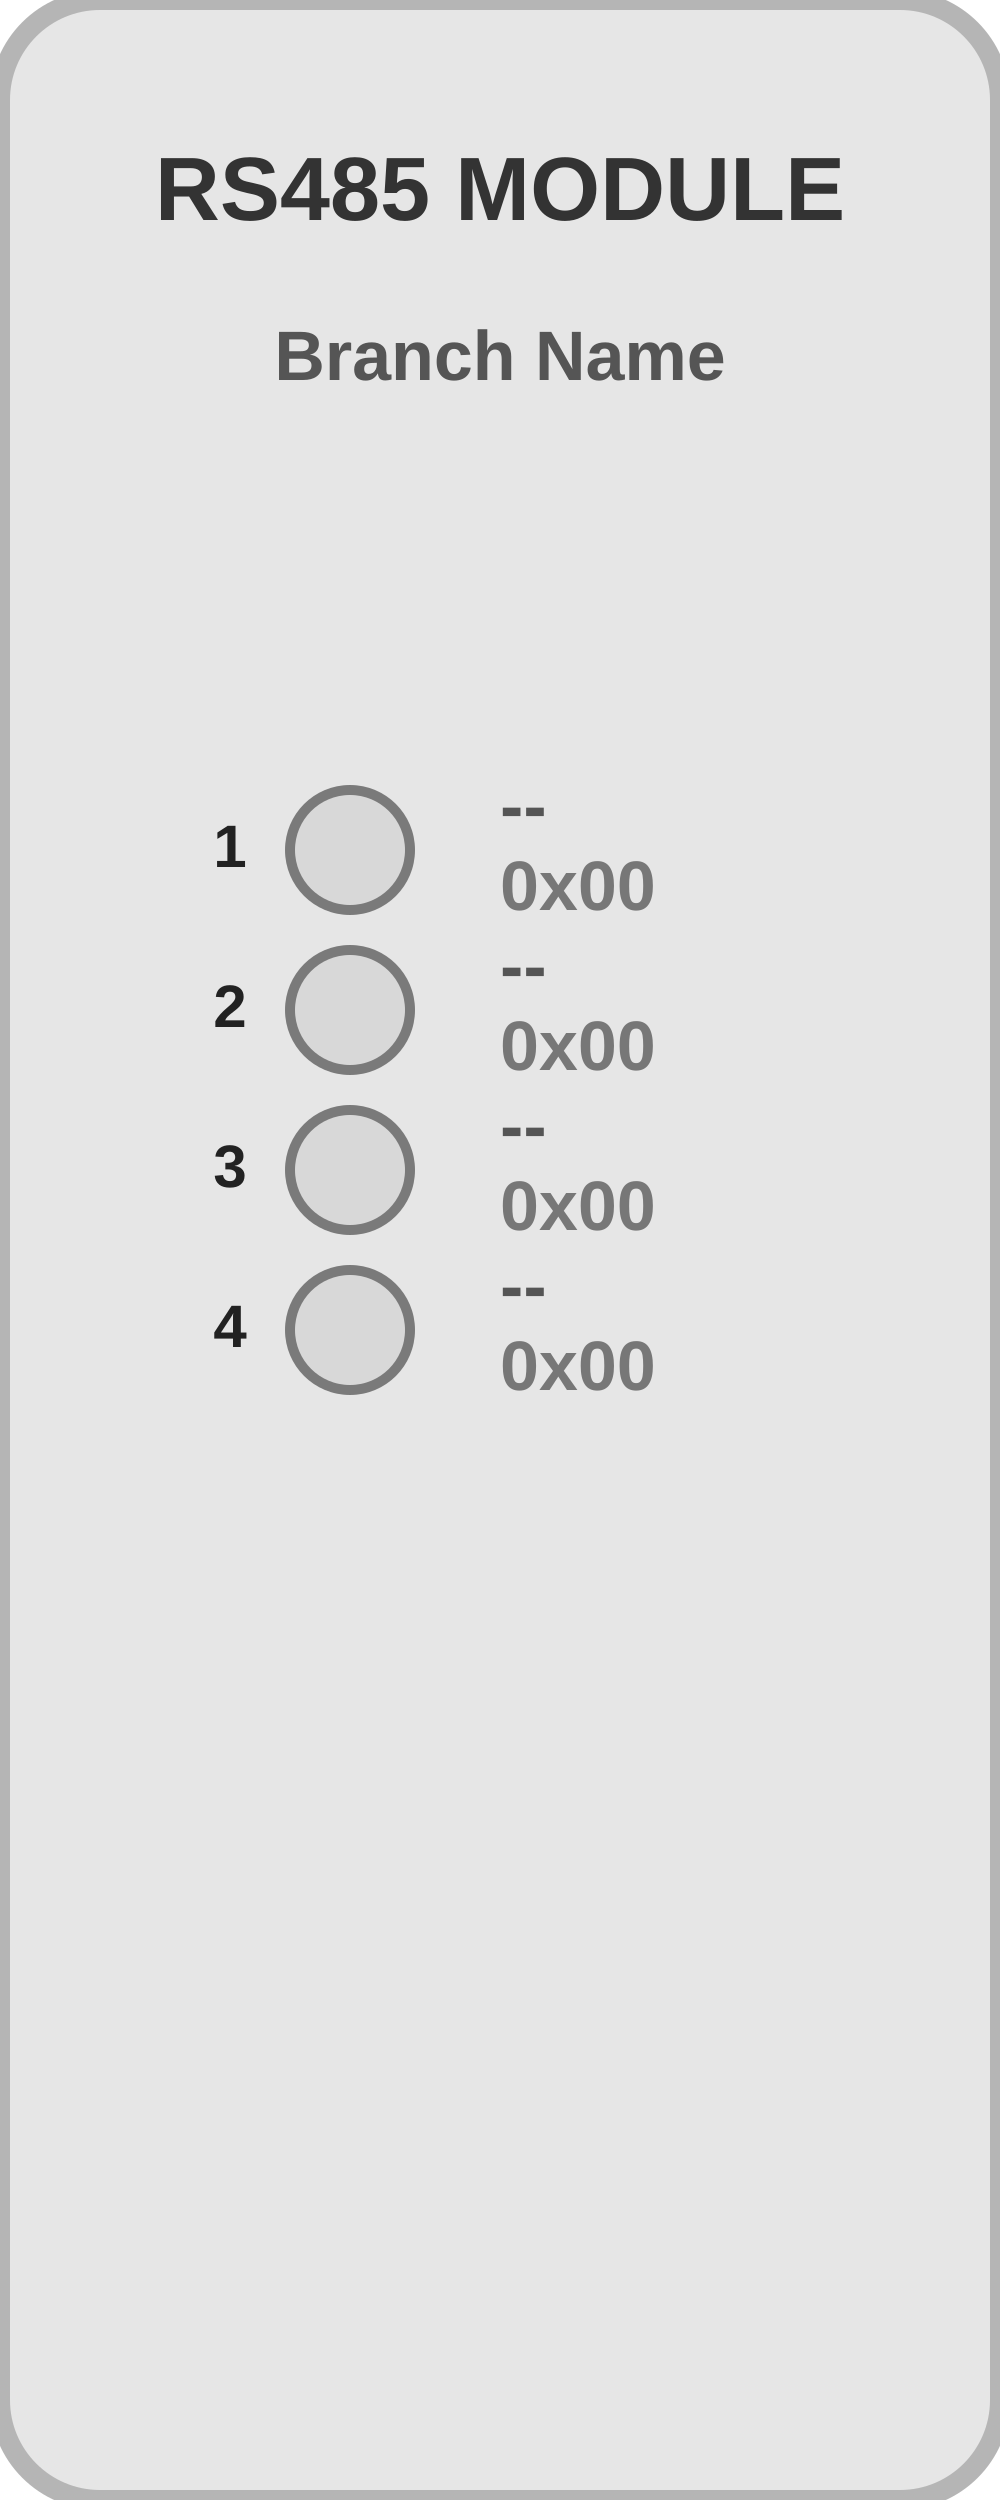
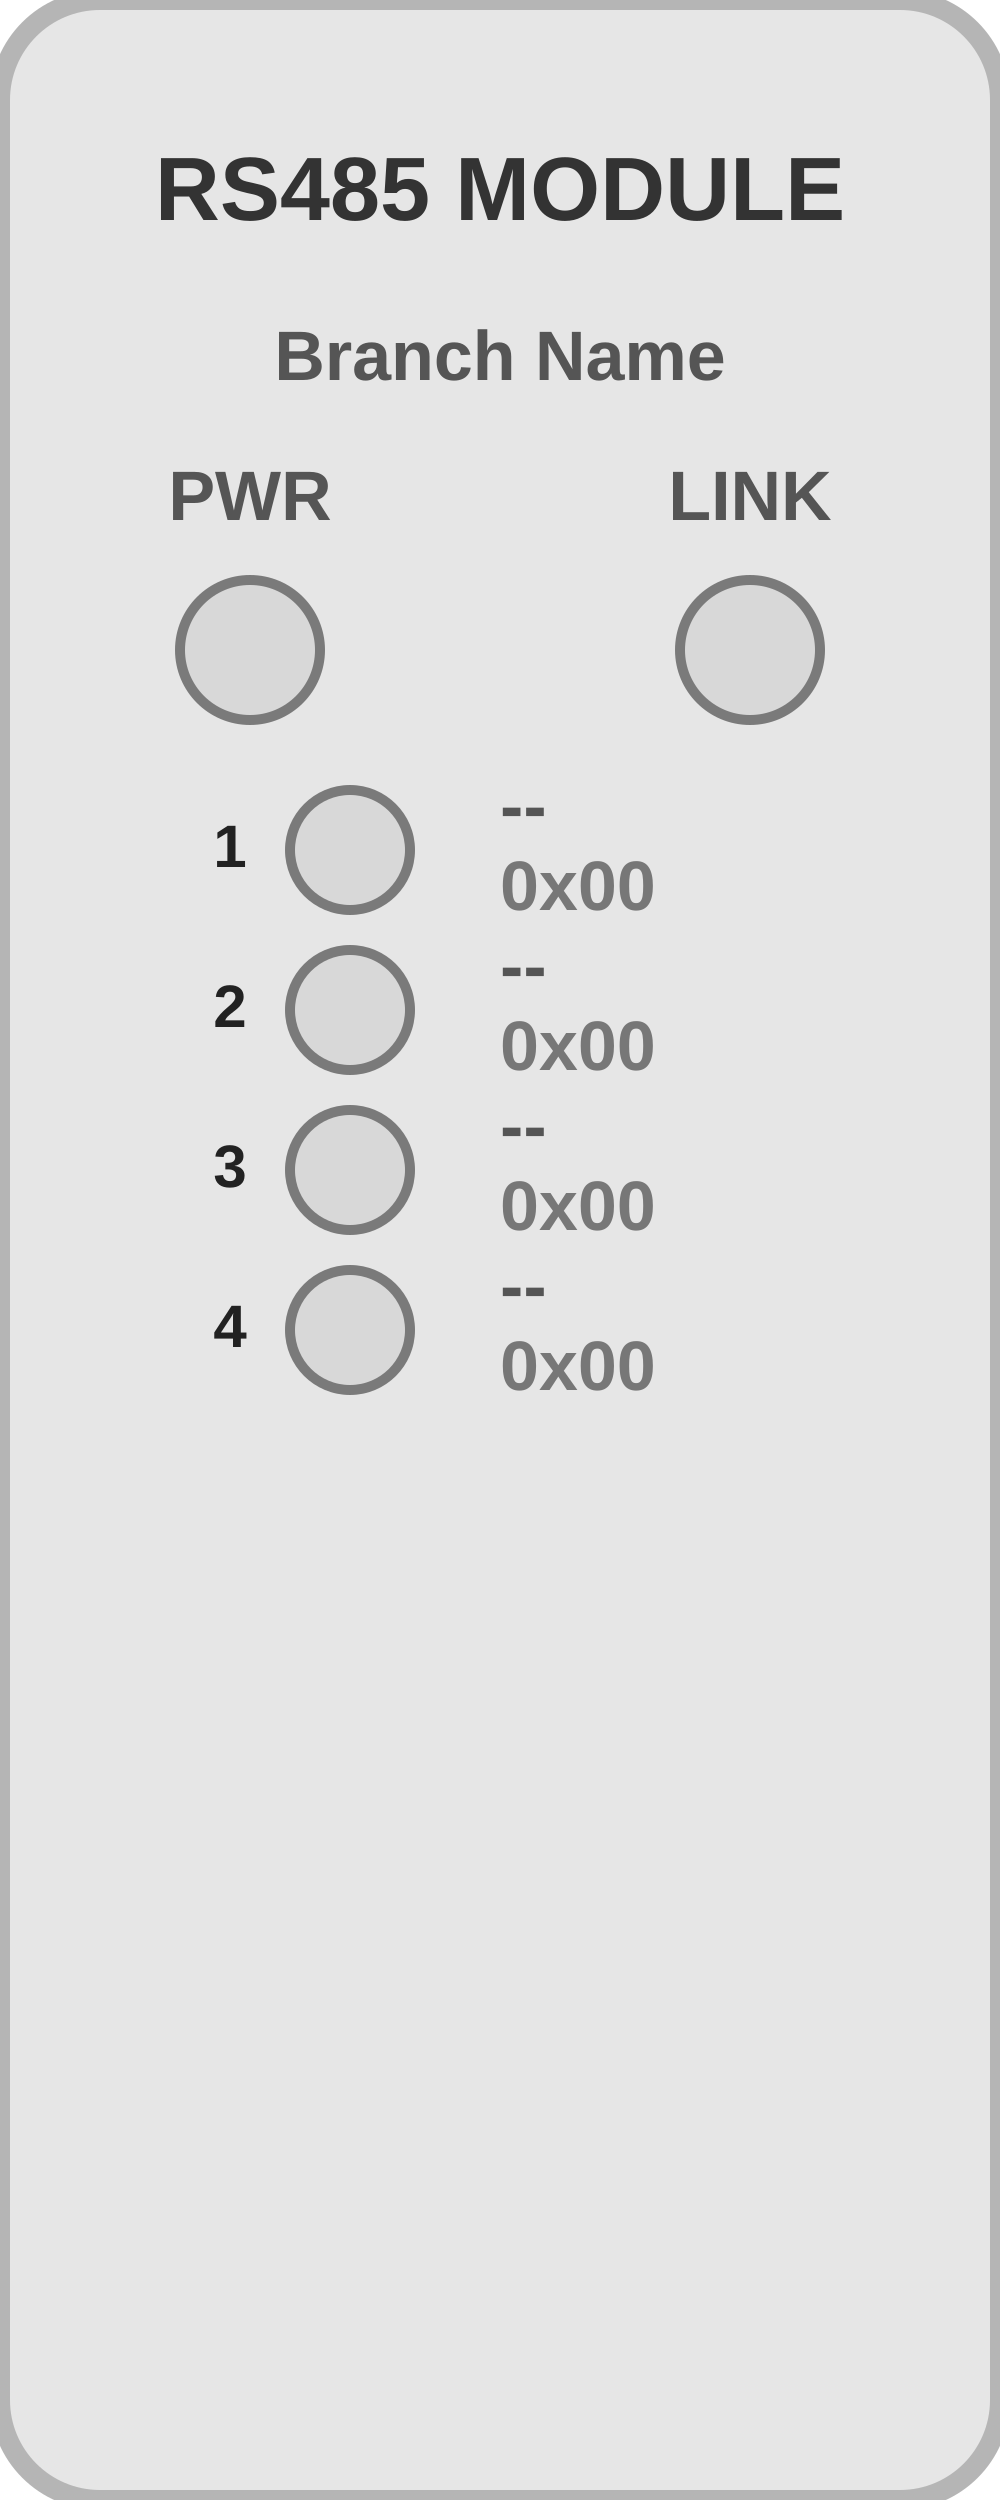
<svg xmlns="http://www.w3.org/2000/svg" width="1in" height="2.5in" viewBox="0 0 100 250" role="img" aria-label="RS485 Module">
  <defs>
    <style>
      .outer { fill: #e6e6e6; stroke: #b5b5b5; stroke-width: 2; }
      .title { font: 700 9px system-ui, -apple-system, Segoe UI, Arial, sans-serif; fill: #333; }
      .small { font: 600 7px system-ui, -apple-system, Segoe UI, Arial, sans-serif; fill: #555; }
      .lednum { font: 700 6px system-ui, -apple-system, Segoe UI, Arial, sans-serif; fill: #222; text-anchor: middle; dominant-baseline: middle;}
      .led { fill: #d8d8d8; stroke: #7a7a7a; stroke-width: 1; }
      .led-on { fill: #4aa3ff; stroke: #1c66b5; }
+       .led-warn { fill: #ffd24a; stroke: #c49a13; }
      .type { font: 700 7px system-ui, -apple-system, Segoe UI, Arial, sans-serif; fill: #555; text-anchor: start; }
      .addr { font: 600 7px system-ui, -apple-system, Segoe UI, Arial, sans-serif; fill: #777; text-anchor: start; }
    </style>
  </defs>
  <rect class="outer" x="0" y="0" width="100" height="250" rx="10" ry="10" />
  <text class="title" x="50" y="22" text-anchor="middle">RS485 MODULE</text>
  <text class="small" x="50" y="38" text-anchor="middle" id="rs485_name">Branch Name</text>
+   <text class="small" x="25" y="52" text-anchor="middle">PWR</text>
+   <g id="status_pwrA">
+     <circle class="led" cx="25" cy="65" r="7" />
+     <circle class="led-warn" cx="-999" cy="-999" r="0" style="display:none;" />
+   </g>
+   <text class="small" x="75" y="52" text-anchor="middle">LINK</text>
+   <g id="status_pwrB">
+     <circle class="led" cx="75" cy="65" r="7" />
+     <circle class="led-warn" cx="-999" cy="-999" r="0" style="display:none;" />
+   </g>
  <g id="ch_container">
    <g id="row01" transform="translate(0,0)">
      <text class="lednum" x="23" y="85">1</text>
      <circle class="led" id="ch01" cx="35" cy="85" r="6" />
      <text class="type" x="50" y="83" id="ch01_type">--</text>
      <text class="addr" x="50" y="91" id="ch01_addr">0x00</text>
    </g>
    <g id="row02" transform="translate(0,16)">
      <text class="lednum" x="23" y="85">2</text>
      <circle class="led" id="ch02" cx="35" cy="85" r="6" />
      <text class="type" x="50" y="83" id="ch02_type">--</text>
      <text class="addr" x="50" y="91" id="ch02_addr">0x00</text>
    </g>
    <g id="row03" transform="translate(0,32)">
      <text class="lednum" x="23" y="85">3</text>
      <circle class="led" id="ch03" cx="35" cy="85" r="6" />
      <text class="type" x="50" y="83" id="ch03_type">--</text>
      <text class="addr" x="50" y="91" id="ch03_addr">0x00</text>
    </g>
    <g id="row04" transform="translate(0,48)">
      <text class="lednum" x="23" y="85">4</text>
      <circle class="led" id="ch04" cx="35" cy="85" r="6" />
      <text class="type" x="50" y="83" id="ch04_type">--</text>
      <text class="addr" x="50" y="91" id="ch04_addr">0x00</text>
    </g>
  </g>
</svg>
